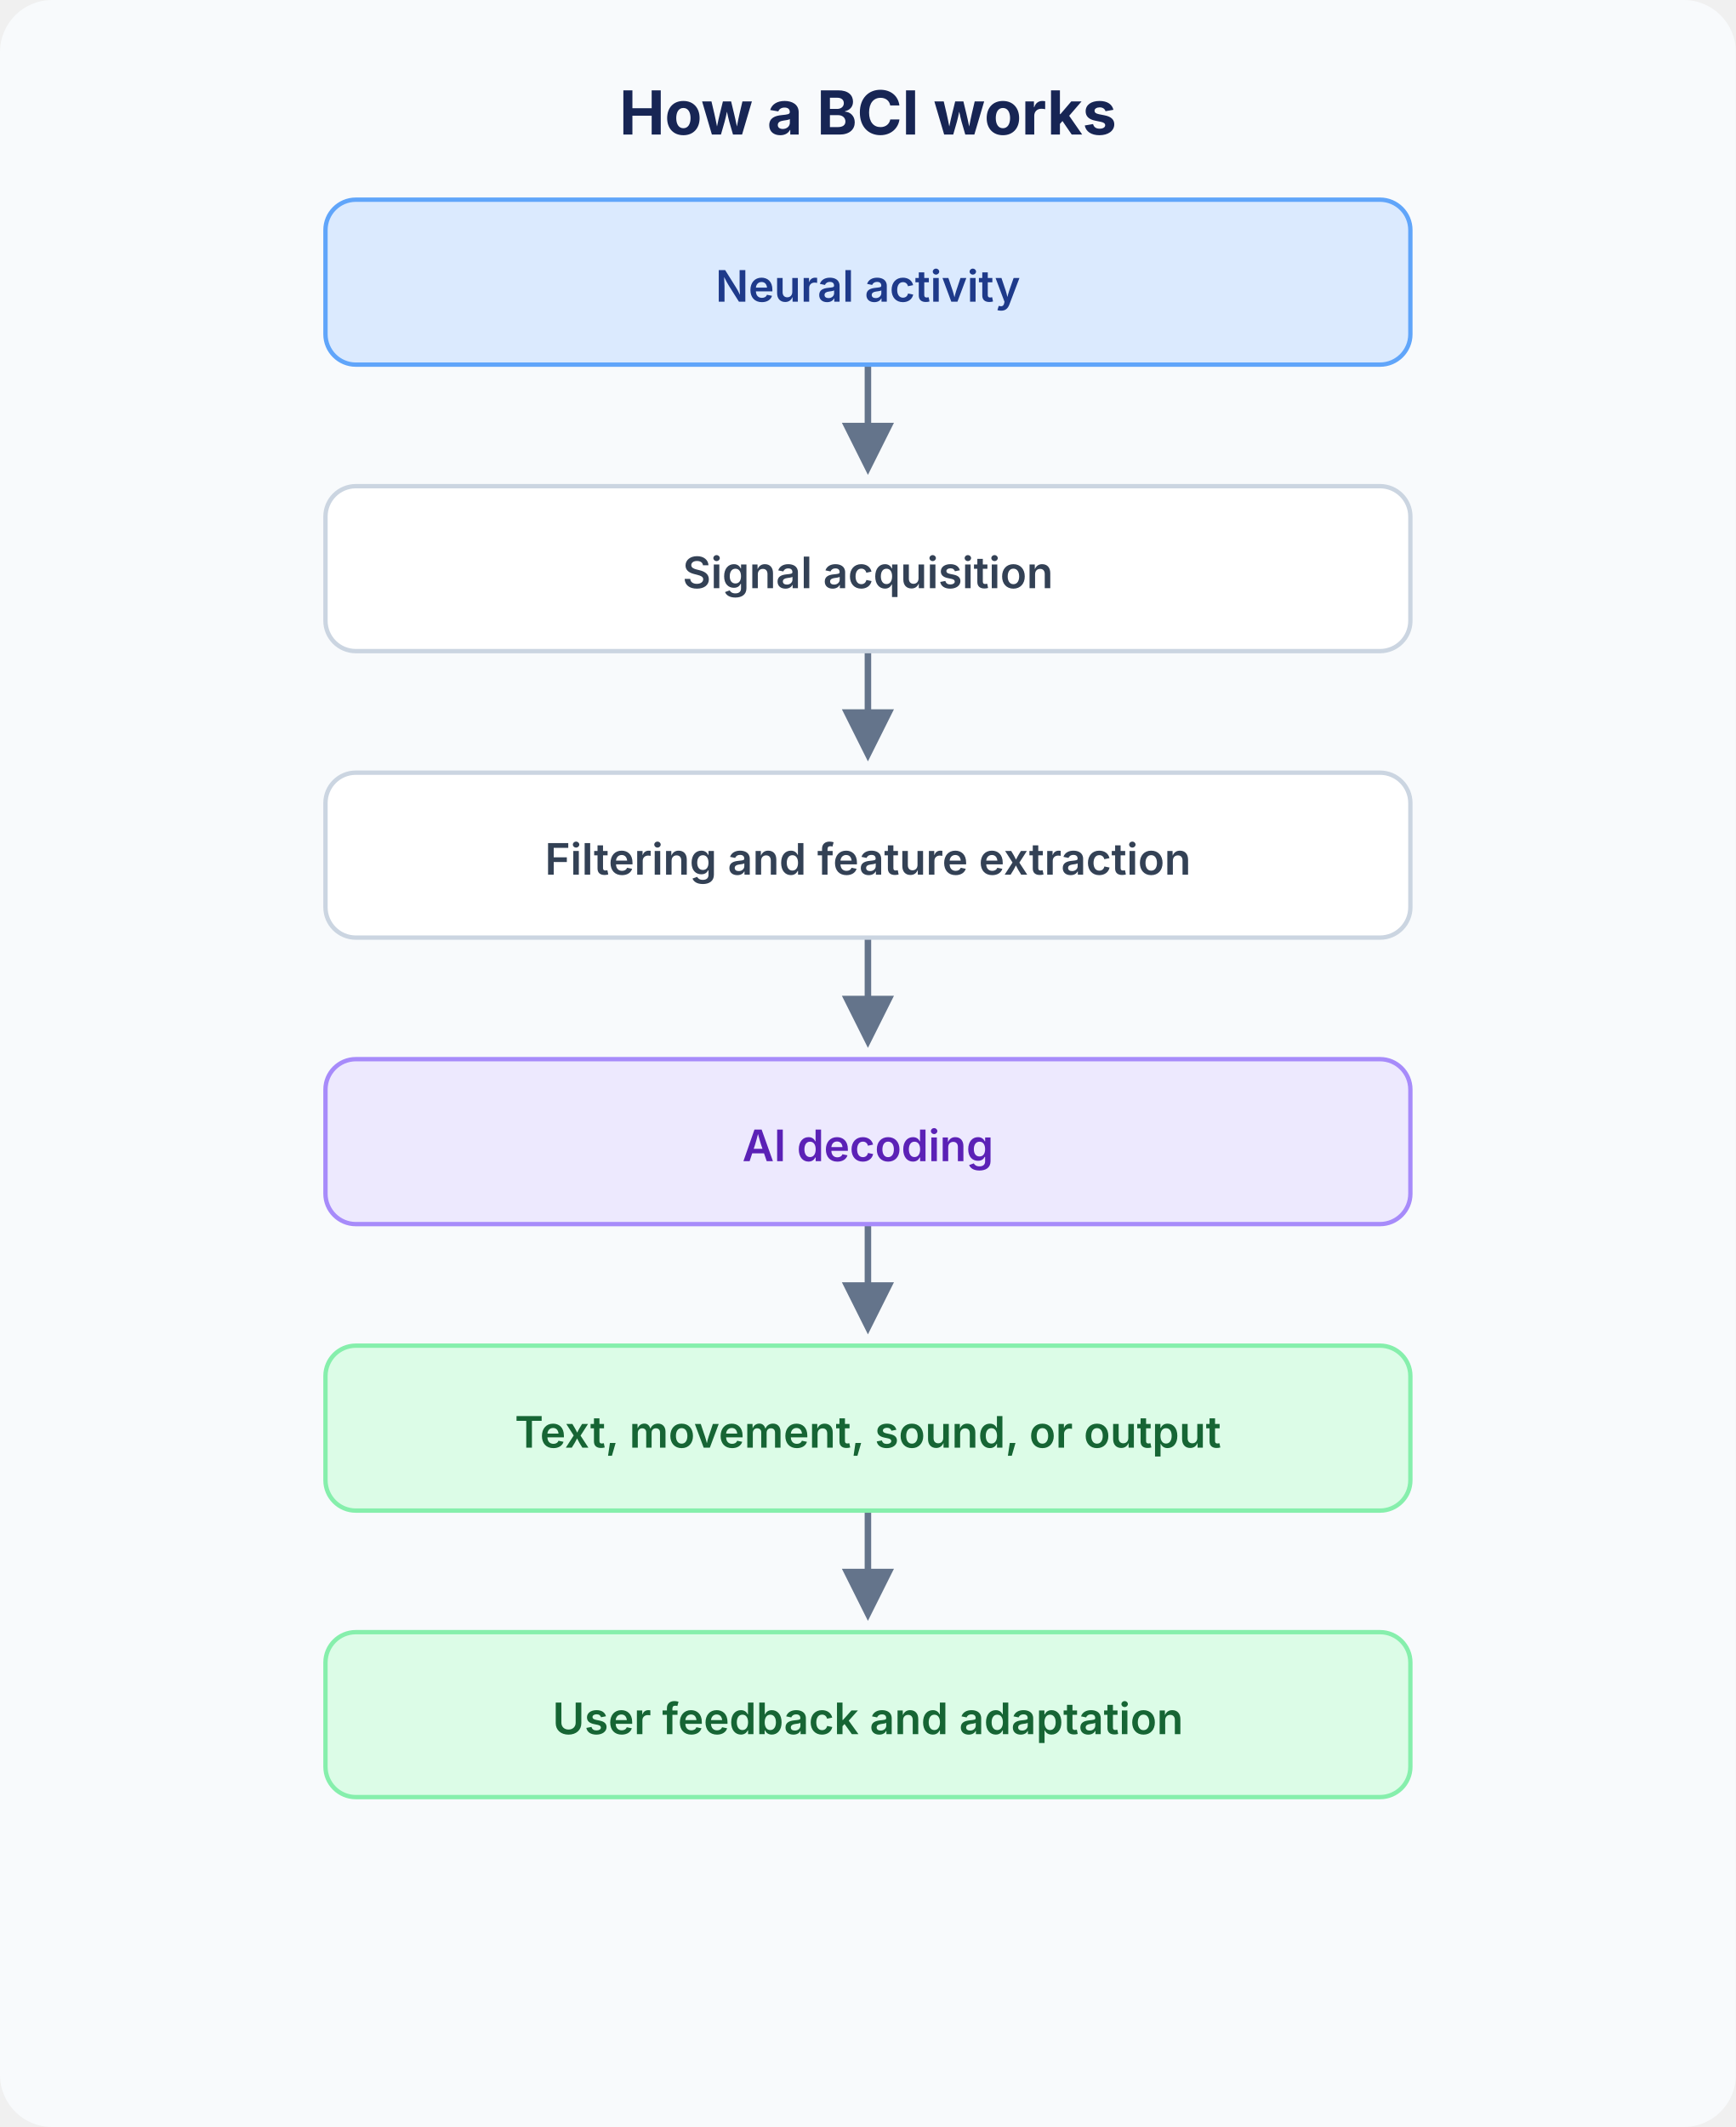
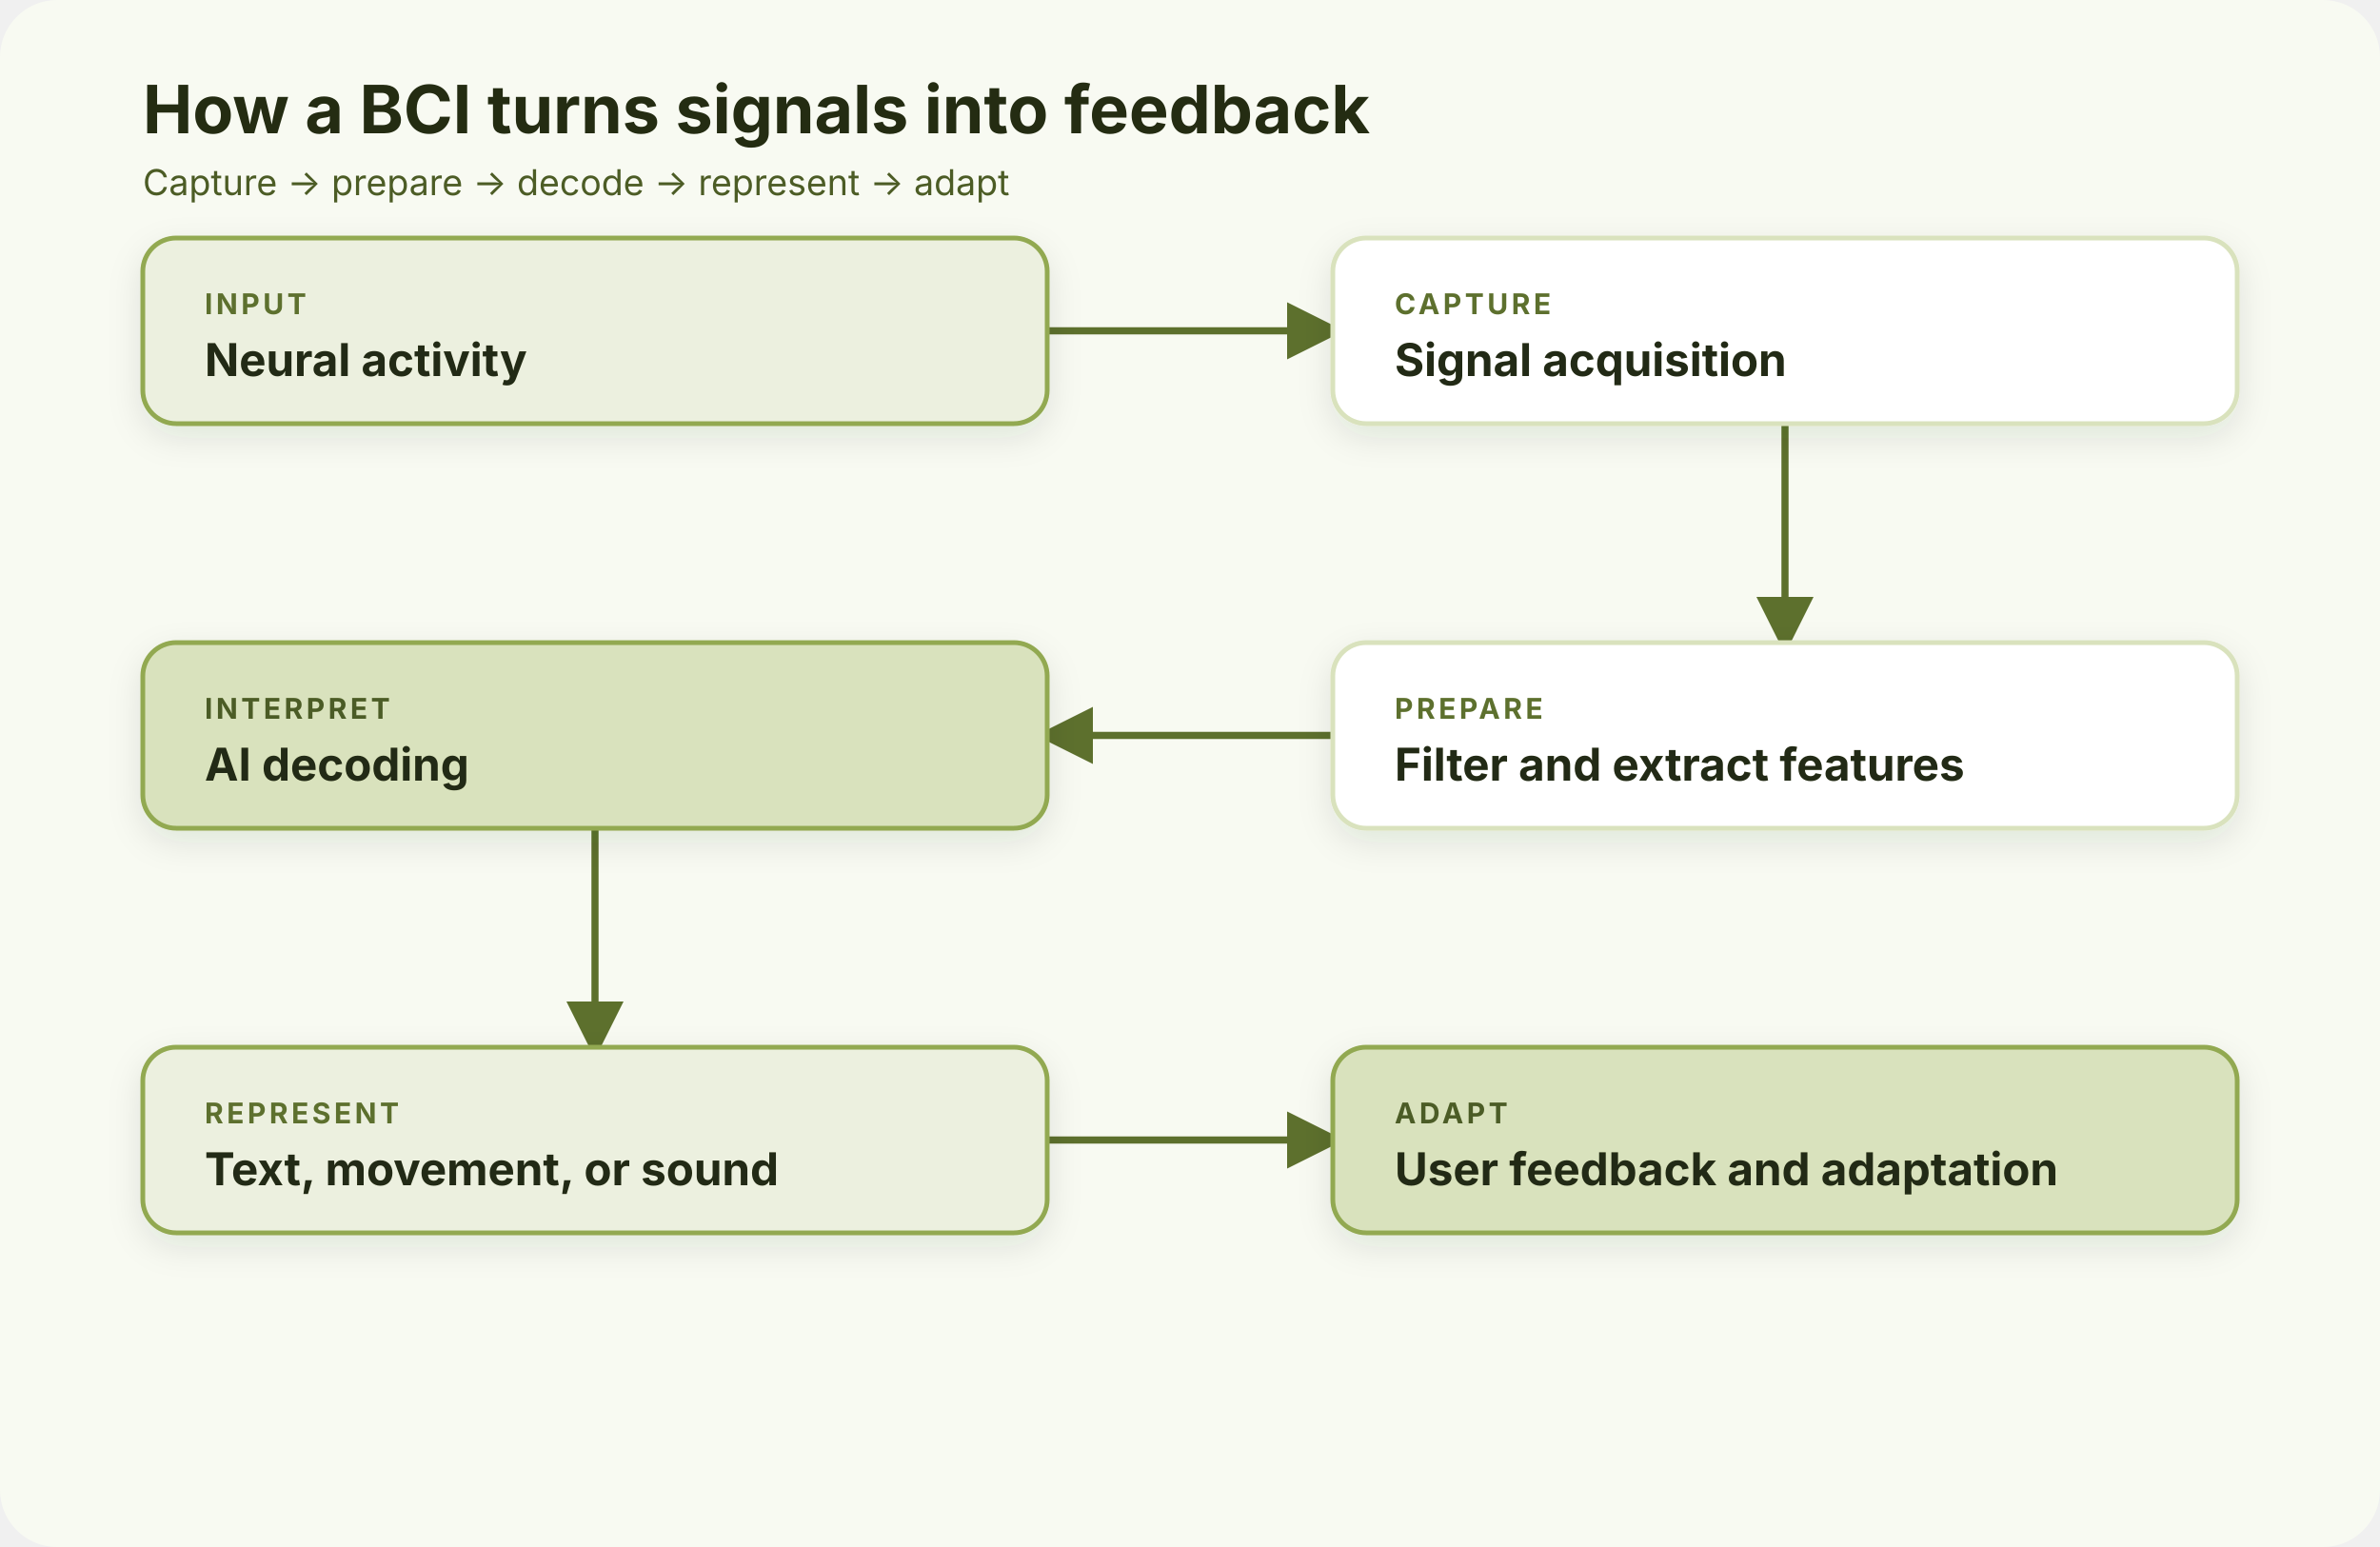
- <svg xmlns="http://www.w3.org/2000/svg" viewBox="0 0 800 980" role="img" aria-labelledby="diagram-title diagram-description">
+ <svg xmlns="http://www.w3.org/2000/svg" viewBox="0 0 1000 650" role="img" aria-labelledby="diagram-title diagram-description">
  <defs>
    <marker id="arrow" viewBox="0 0 10 10" refX="8" refY="5" markerWidth="8" markerHeight="8" orient="auto">
-       <path d="M 0 0 L 10 5 L 0 10 z" fill="#64748b" />
+       <path d="M 0 0 L 10 5 L 0 10 z" fill="#5d702d" />
    </marker>
+     <filter id="shadow" x="-10%" y="-20%" width="120%" height="150%">
+       <feDropShadow dx="0" dy="5" stdDeviation="7" flood-color="#242c12" flood-opacity="0.10" />
+     </filter>
  </defs>
-   <rect width="800" height="980" rx="24" fill="#f8fafc" />
-   <text x="400" y="62" text-anchor="middle" font-family="Inter, ui-sans-serif, system-ui, sans-serif" font-size="28" font-weight="700" fill="#172554">How a BCI works</text>
-   <g id="flow" font-family="Inter, ui-sans-serif, system-ui, sans-serif" font-size="20" font-weight="600" text-anchor="middle">
-     <path d="M 400 168 V 214" stroke="#64748b" stroke-width="3" marker-end="url(#arrow)" />
-     <path d="M 400 300 V 346" stroke="#64748b" stroke-width="3" marker-end="url(#arrow)" />
-     <path d="M 400 432 V 478" stroke="#64748b" stroke-width="3" marker-end="url(#arrow)" />
-     <path d="M 400 564 V 610" stroke="#64748b" stroke-width="3" marker-end="url(#arrow)" />
-     <path d="M 400 696 V 742" stroke="#64748b" stroke-width="3" marker-end="url(#arrow)" />
+   <rect width="1000" height="650" rx="24" fill="#f8faf2" />
+   <text x="60" y="56" font-family="Inter, ui-sans-serif, system-ui, sans-serif" font-size="28" font-weight="700" fill="#242c12">How a BCI turns signals into feedback</text>
+   <text x="60" y="82" font-family="Inter, ui-sans-serif, system-ui, sans-serif" font-size="15" fill="#4c5c25">Capture → prepare → decode → represent → adapt</text>
+   <g id="connectors" fill="none" stroke="#5d702d" stroke-width="3" stroke-linecap="round" stroke-linejoin="round" marker-end="url(#arrow)">
+     <path d="M 440 139 H 560" />
+     <path d="M 750 178 V 270" />
+     <path d="M 560 309 H 440" />
+     <path d="M 250 348 V 440" />
+     <path d="M 440 479 H 560" />
+   </g>
+   <g id="nodes" font-family="Inter, ui-sans-serif, system-ui, sans-serif" filter="url(#shadow)">
    <g id="neural-activity">
-       <rect x="150" y="92" width="500" height="76" rx="14" fill="#dbeafe" stroke="#60a5fa" stroke-width="2" />
-       <text x="400" y="139" fill="#1e3a8a">Neural activity</text>
+       <rect x="60" y="100" width="380" height="78" rx="14" fill="#ecf0df" stroke="#92a951" stroke-width="2" />
+       <text x="86" y="132" font-size="12" font-weight="700" letter-spacing="1.4" fill="#5d702d">INPUT</text>
+       <text x="86" y="158" font-size="19" font-weight="700" fill="#242c12">Neural activity</text>
    </g>
    <g id="signal-acquisition">
-       <rect x="150" y="224" width="500" height="76" rx="14" fill="#ffffff" stroke="#cbd5e1" stroke-width="2" />
-       <text x="400" y="271" fill="#334155">Signal acquisition</text>
+       <rect x="560" y="100" width="380" height="78" rx="14" fill="#ffffff" stroke="#d9e2bd" stroke-width="2" />
+       <text x="586" y="132" font-size="12" font-weight="700" letter-spacing="1.4" fill="#5d702d">CAPTURE</text>
+       <text x="586" y="158" font-size="19" font-weight="700" fill="#242c12">Signal acquisition</text>
    </g>
    <g id="signal-processing">
-       <rect x="150" y="356" width="500" height="76" rx="14" fill="#ffffff" stroke="#cbd5e1" stroke-width="2" />
-       <text x="400" y="403" fill="#334155">Filtering and feature extraction</text>
+       <rect x="560" y="270" width="380" height="78" rx="14" fill="#ffffff" stroke="#d9e2bd" stroke-width="2" />
+       <text x="586" y="302" font-size="12" font-weight="700" letter-spacing="1.4" fill="#5d702d">PREPARE</text>
+       <text x="586" y="328" font-size="19" font-weight="700" fill="#242c12">Filter and extract features</text>
    </g>
    <g id="ai-decoding">
-       <rect x="150" y="488" width="500" height="76" rx="14" fill="#ede9fe" stroke="#a78bfa" stroke-width="2" />
-       <text x="400" y="535" fill="#5b21b6">AI decoding</text>
+       <rect x="60" y="270" width="380" height="78" rx="14" fill="#d9e2bd" stroke="#92a951" stroke-width="2" />
+       <text x="86" y="302" font-size="12" font-weight="700" letter-spacing="1.4" fill="#4c5c25">INTERPRET</text>
+       <text x="86" y="328" font-size="19" font-weight="700" fill="#242c12">AI decoding</text>
    </g>
    <g id="output">
-       <rect x="150" y="620" width="500" height="76" rx="14" fill="#dcfce7" stroke="#86efac" stroke-width="2" />
-       <text x="400" y="667" fill="#166534">Text, movement, sound, or output</text>
+       <rect x="60" y="440" width="380" height="78" rx="14" fill="#ecf0df" stroke="#92a951" stroke-width="2" />
+       <text x="86" y="472" font-size="12" font-weight="700" letter-spacing="1.4" fill="#5d702d">REPRESENT</text>
+       <text x="86" y="498" font-size="19" font-weight="700" fill="#242c12">Text, movement, or sound</text>
    </g>
    <g id="feedback">
-       <rect x="150" y="752" width="500" height="76" rx="14" fill="#dcfce7" stroke="#86efac" stroke-width="2" />
-       <text x="400" y="799" fill="#166534">User feedback and adaptation</text>
+       <rect x="560" y="440" width="380" height="78" rx="14" fill="#d9e2bd" stroke="#92a951" stroke-width="2" />
+       <text x="586" y="472" font-size="12" font-weight="700" letter-spacing="1.4" fill="#4c5c25">ADAPT</text>
+       <text x="586" y="498" font-size="19" font-weight="700" fill="#242c12">User feedback and adaptation</text>
    </g>
  </g>
</svg>
